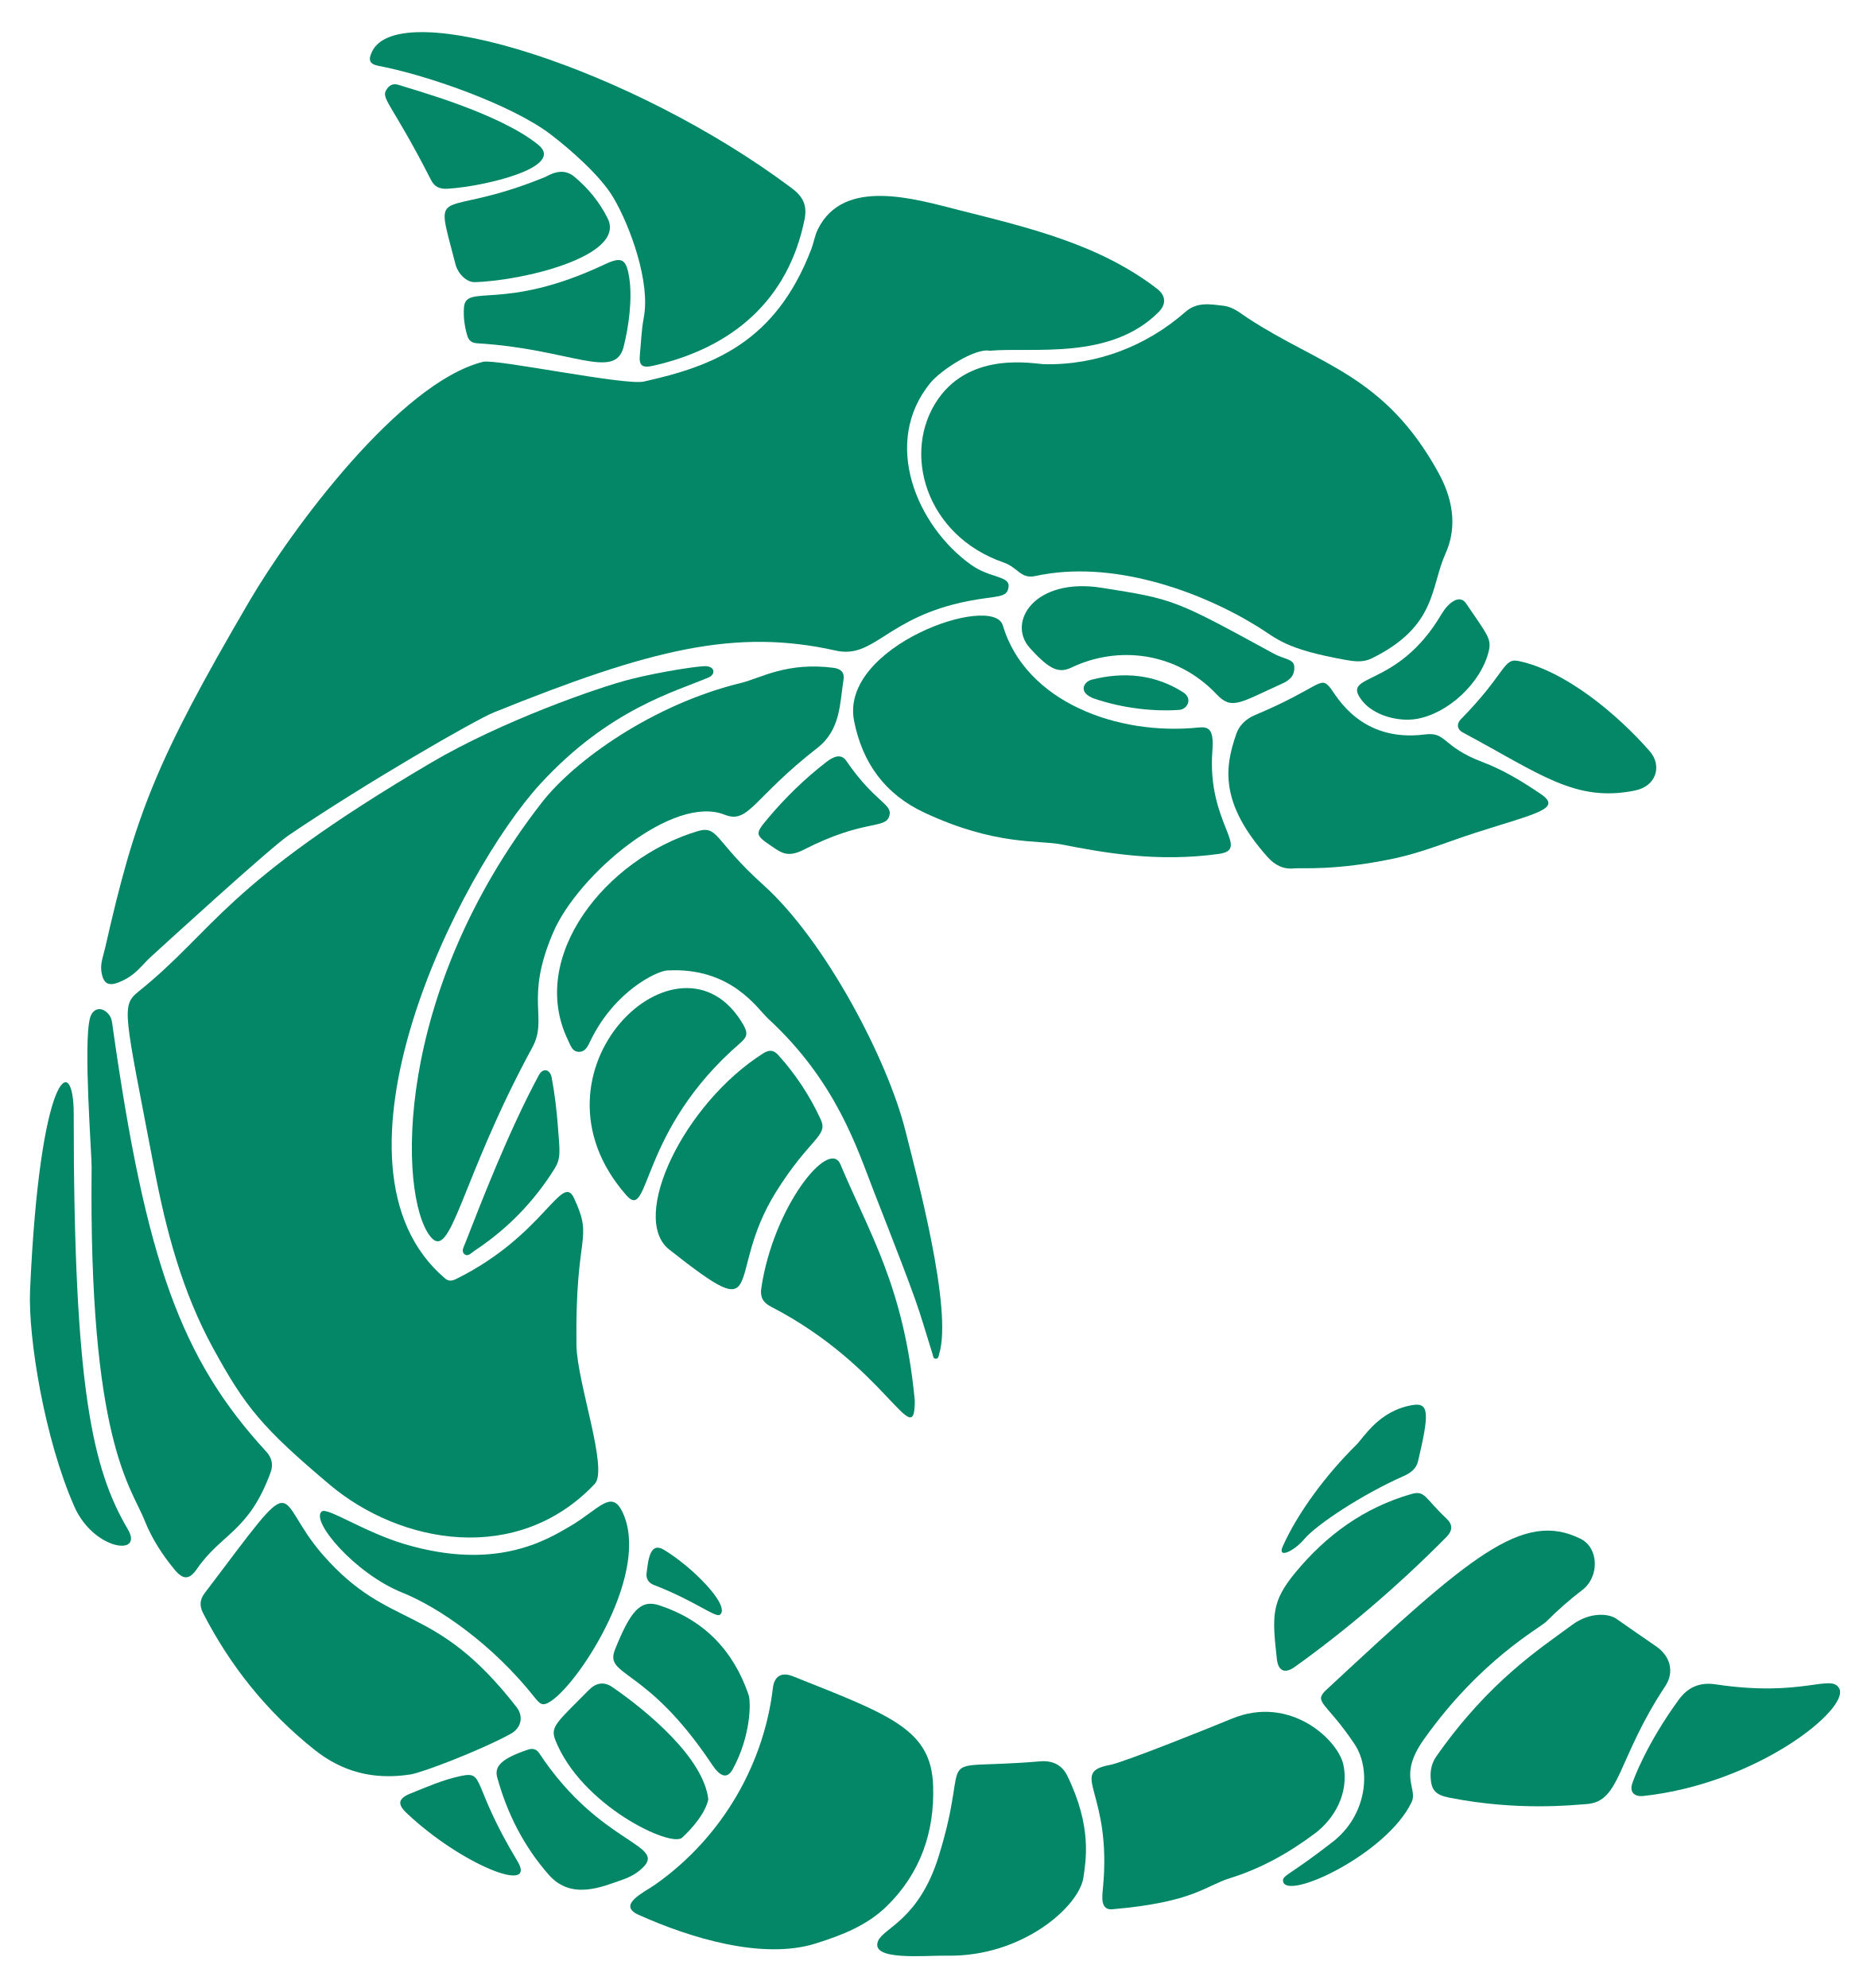
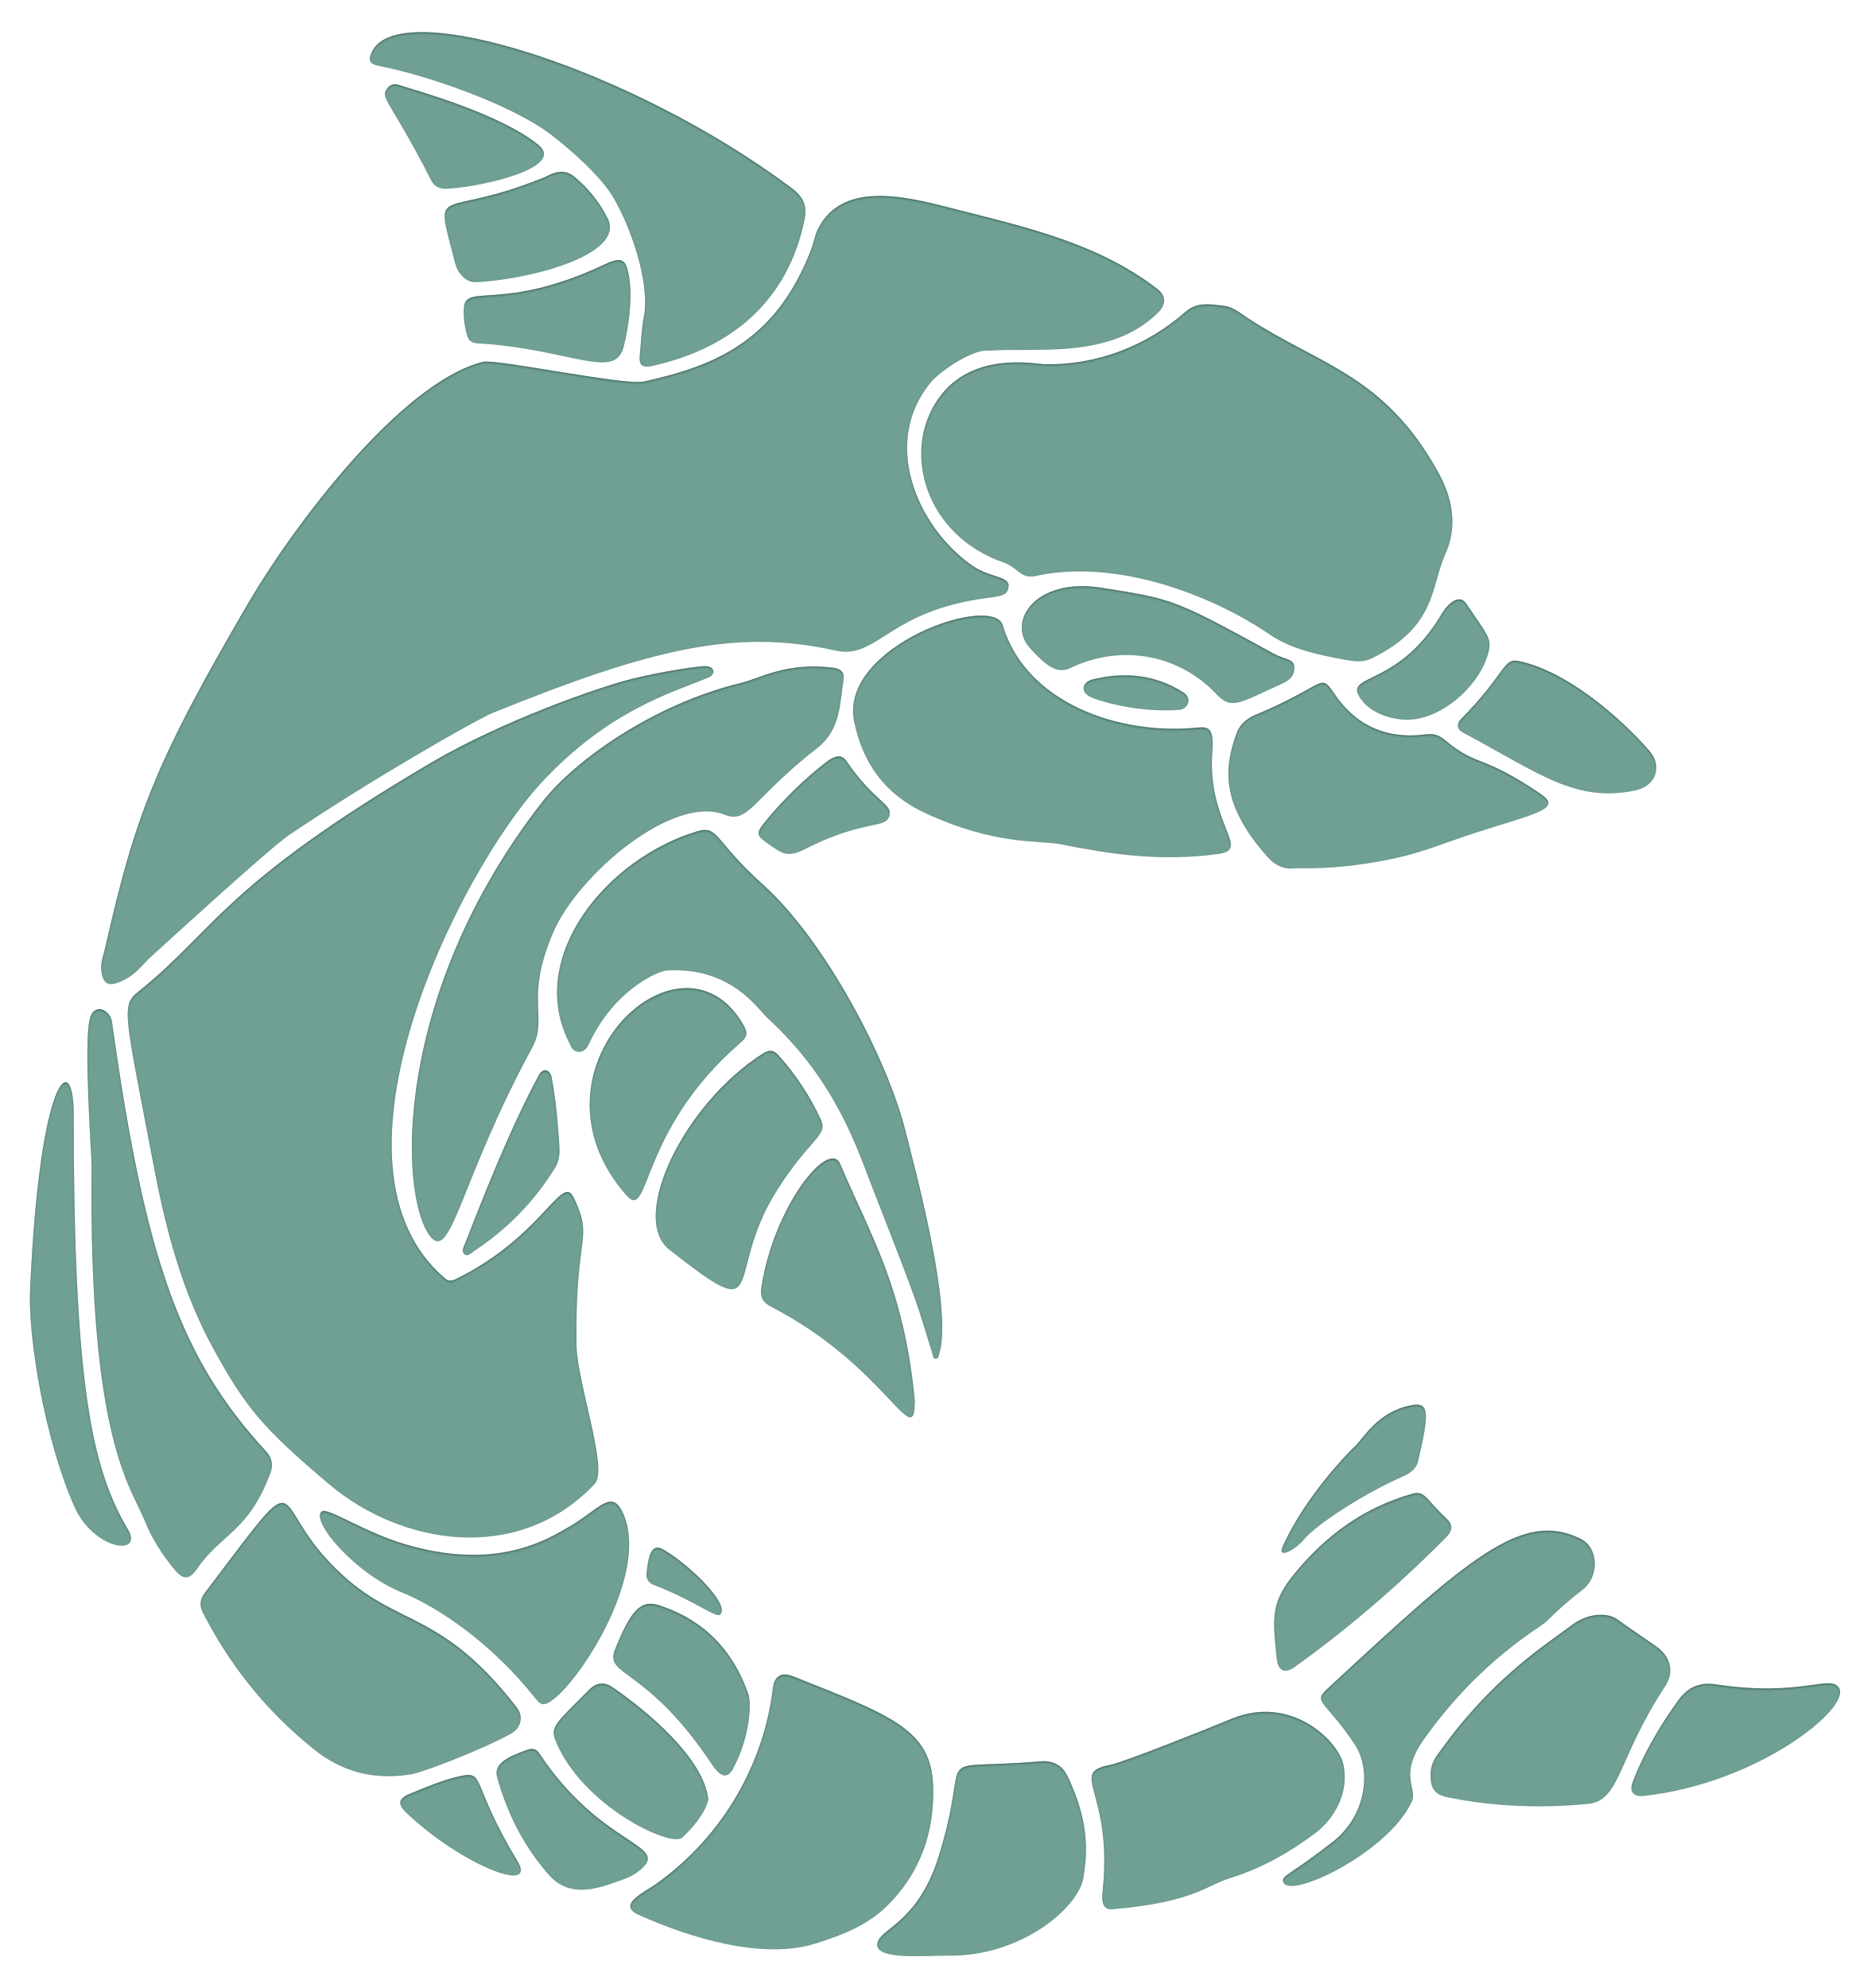
- <svg xmlns="http://www.w3.org/2000/svg" version="1.1" id="Layer_1" x="0px" y="0px" viewBox="0 0 1554.986 1652.737" enable-background="new 0 0 1554.986 1652.737" xml:space="preserve" fill="#038767">
-   <g>
+ <svg xmlns="http://www.w3.org/2000/svg" version="1.1" id="Layer_1" x="0px" y="0px" viewBox="0 0 1554.986 1652.737" enable-background="new 0 0 1554.986 1652.737" xml:space="preserve" fill="#579586cc">
+   <defs>
+     <filter id="inset-shadow" width="200%" height="200%">
+       <feOffset dx="0" dy="1" />
+       <feGaussianBlur stdDeviation="1" result="offset-blur" />
+       <feComposite operator="out" in="SourceGraphic" result="inverse" />
+       <feFlood flood-color="black" flood-opacity=".75" result="color" />
+       <feComposite operator="in" in="color" in2="inverse" result="shadow" />
+       <feComponentTransfer in="shadow" result="shadow">
+         <feFuncA type="linear" slope="1" />
+       </feComponentTransfer>
+       <feComposite operator="over" in="shadow" in2="SourceGraphic" />
+     </filter>
+   </defs>
+   <g filter="url(#inset-shadow)">
    <path d="M822.849,291.584c-12.344-2.401-40.713,16.301-49.16,26.549c-41.159,49.937-11.196,119.372,33.567,151.335   c16.092,11.49,32.436,9.11,31.28,18.446c-1.2,9.682-9.464,7.007-33.731,11.809c-68.078,13.472-77.588,48.395-110.073,41.127   c-82.969-18.563-153.326-1.433-284.258,51.464c-15.326,6.191-105.178,57.908-170.38,102.032   c-15.556,10.528-105.12,92.371-114.674,101.137c-8.48,7.78-12.508,15.291-26.087,20.944c-9.315,3.877-13.573,1.318-15.041-8.816   c-0.99-6.836,1.656-13.047,3.106-19.462c25.009-110.615,41.858-154.737,119.451-287.52   c35.849-61.347,125.799-182.687,194.826-199.84c10.434-2.593,117.921,19.909,133.591,16.423   c57.409-12.769,109.525-32.379,139.278-110.159c2.039-5.329,2.811-11.045,5.352-16.265c21.29-43.728,81.121-25.297,117.195-16.179   c57.971,14.653,116.603,28.243,165.004,65.531c7.217,5.56,7.66,12.772,1.226,19.258   C923.158,299.887,858.269,288.431,822.849,291.584z" />
    <path d="M274.212,1234.381c-56.618-47.639-70.498-65.129-96.907-113.298c-25.708-46.89-39.165-97.715-49.109-149.803   c-25.008-130.99-27.85-135.058-12.807-147.153c63.905-51.382,69.613-87.955,243.162-190.137   c57.824-34.045,138.118-62.453,166.479-69.526c24.623-6.141,57.294-11.138,62.325-10.616c7.647,0.793,7.064,7.092,1.98,9.271   c-27.735,11.889-82.846,26.229-140.038,88.487c-67.949,73.968-189.581,317.641-79.212,411.282c3.09,2.621,5.996,1.964,9.379,0.289   c72.727-35.995,87.702-88.937,97.789-67.101c16.592,35.916,0.722,27.052,2.02,122.273c0.423,31.008,26.731,103.128,15.192,115.317   C430.286,1301.468,333.033,1283.873,274.212,1234.381z" />
    <path d="M1201.757,460.351c-12.602,27.921-7.01,60.309-61.344,87.025c-7.003,3.443-14.239,2.573-21.551,1.262   c-51.027-9.152-56.792-17.549-73.443-27.821c-48.684-30.033-121.607-55.693-184.466-41.955   c-12.478,2.727-14.24-6.973-26.726-11.297c-64.428-22.313-85.053-91.621-54.255-135.858c27.928-40.114,79.868-29.122,88.174-28.933   c44.117,1.002,85.412-15.398,117.444-43.501c9.672-8.486,20.546-6.36,31.56-5.085c8.095,0.937,13.974,6.135,20.352,10.323   c59.523,39.083,113.526,46.804,158.476,128.593C1210.341,419.238,1210.107,441.85,1201.757,460.351z" />
    <path d="M450.839,666.722c26.548-34.031,91.602-81.175,165.742-99.092c15.31-3.7,37.56-17.516,76.485-12.427   c6.026,0.788,9.203,3.897,8.267,9.669c-3.154,19.469-2.233,41.7-21.684,56.838c-53.896,41.946-57.031,63.665-77.302,55.578   c-42.789-17.073-121.749,49.919-142.36,97.762c-24.155,56.07-3.982,71.073-17.448,95.824   c-60.128,110.523-67.473,179.918-85.168,156.556C331.427,993.178,326.365,826.287,450.839,666.722z" />
    <path d="M882.038,701.945c-18.543-3.65-54.493,1.281-113.603-26.393c-32.753-15.334-51.419-41.341-58.334-76.116   c-12.374-62.228,115.558-106.68,123.625-79.538c18.96,63.788,95.607,91.864,162.693,84.923c8.003-0.828,13.037,0.832,11.591,19.068   c-4.825,60.836,32.637,82.276,5.107,86.049C962.343,716.896,918.738,709.169,882.038,701.945z" />
    <path d="M579.759,691.074c17.656-5.308,13.88,7.818,54.655,44.412c51.876,46.558,103.522,145.624,118.263,204.21   c9.107,36.192,39.64,149.033,28.13,185.977c-0.488,1.568-0.372,3.973-2.878,3.904c-2.141-0.059-2.094-2.194-2.543-3.63   c-13.598-43.437-8.512-32.32-48.624-134.839c-13.848-35.392-31.027-91.66-88.125-144.223c-8.917-8.209-30.649-43.155-84.12-40.059   c-8.072,0.468-43.135,16.5-63.479,58.151c-2.154,4.41-4.103,9.546-9.766,9.478c-5.548-0.066-6.987-5.51-8.982-9.616   C438.432,795.146,504.026,713.84,579.759,691.074z" />
    <path d="M530.876,1591.869c-18.352-8.264,4.994-18.841,13.999-25.202c57.979-40.954,90.612-103.041,97.684-163.205   c1.182-10.058,7.2-13.646,16.641-9.889c81.868,32.581,115.109,44.298,116.613,91.189c1.224,38.16-10.429,72.279-38.288,99.701   c-16.602,16.341-37.604,24.415-59.231,31.224C633.92,1629.66,573.431,1611.03,530.876,1591.869z" />
    <path d="M658.378,156.522c9.617,7.215,12.815,14.568,10.516,25.955c-13.524,66.987-59.973,106.751-125.982,121.625   c-9.292,2.094-11.866-0.258-10.894-9.667c1.045-10.125,1.279-20.402,3.213-30.351c5.643-29.038-11.011-75.737-25.455-100.079   c-10.618-17.895-35.777-39.981-52.432-52.611C425.366,87.144,355.318,62.471,315.06,54.826c-7.761-1.474-9.191-4.674-5.833-11.765   C331.796-4.588,526.435,57.534,658.378,156.522z" />
    <path d="M261.297,1454.554c-39.098-31.199-69.736-69.182-92.531-113.627c-3.053-5.952-2.613-11.175,1.394-16.458   c82.366-108.612,55.482-80.724,98.325-31.772c56.121,64.124,92.024,37.876,160.933,126.476c6.093,7.834,3.977,17.419-4.799,22.236   c-24.788,13.605-73.27,32.231-83.39,33.796C310.107,1480.019,284.206,1472.835,261.297,1454.554z" />
    <path d="M76.183,970.147c0.112-10.145-7.067-103.294-1.326-123.903c2.325-8.349,9.971-9.904,15.714-2.725   c2.492,3.115,2.662,6.971,3.187,10.669c27.444,193.555,56.401,275.282,127.561,352.576c4.661,5.063,6.044,10.848,3.649,17.369   c-18.153,49.422-40.764,50.519-61.198,80.15c-6.435,9.332-11.534,9.259-18.794,0.445c-10.203-12.387-18.763-25.661-24.719-40.636   C109.035,1235.878,73.666,1198.052,76.183,970.147z" />
    <path d="M1076.101,721.933c-9.273,1.024-16.44-2.923-22.275-9.477c-40.094-45.037-35.564-74.781-25.933-102.394   c2.573-7.378,8.239-12.518,15.512-15.58c54.666-23.007,53.963-33.387,62.614-22.584c5.106,6.376,25.05,45.656,78.822,38.672   c17.903-2.325,13.914,10.189,47.616,22.917c17.33,6.545,33.126,16.179,48.446,26.535c18.44,12.465-3.729,16.073-54.527,32.411   c-22.141,7.121-43.63,16.202-66.513,21.099C1110.732,724.046,1081.675,721.318,1076.101,721.933z" />
    <path d="M1116.908,1467.214c5.067,24.387-8.511,45.607-23.45,56.828c-21.624,16.242-44.82,29.301-70.859,37.384   c-20.71,6.429-29.916,19.969-97.827,25.855c-9.734,0.844-8.553-9.786-7.859-16.733c8.17-81.845-29.23-96.652,6.072-103.304   c11.545-2.175,85.105-31.705,100.81-38.258C1072.9,1408.498,1112.676,1446.842,1116.908,1467.214z" />
    <path d="M1126.206,1450.034c-23.662-35.496-34.931-34.555-23.249-45.412c118.763-110.386,162.892-149.477,211.313-125.245   c15.024,7.519,15.672,31.552,1.218,42.524c-10.602,8.048-20.481,16.824-29.884,26.198c-5.582,5.564-54.574,31.503-101.701,97.811   c-21.791,30.66-4.797,40.748-10.298,52.32c-20.445,43.01-104.004,82.267-106.834,65.874c-0.893-5.17,5.055-4.59,41.405-32.976   C1136.319,1509.153,1140.441,1471.388,1126.206,1450.034z" />
    <path d="M1204.999,1494.51c-11.628-2.294-15.338-6.303-15.589-18.061c-0.123-5.74,1.267-11.242,4.728-16.195   c43.783-62.66,87.086-90.288,113.126-109.53c14.066-10.393,29.828-9.707,36.69-4.872c10.978,7.736,22.064,15.319,33.109,22.961   c11.57,8.006,15.228,21.165,7.497,32.863c-40.711,61.598-36.852,96.378-65.763,98.173   C1308.454,1500.49,1262.596,1505.875,1204.999,1494.51z" />
    <path d="M458.555,1413.886c-6.302,4.309-8.693,4.081-13.464-1.971c-35.41-44.922-80.209-75.657-110.807-87.959   c-39.357-15.824-76.656-59.909-66.688-67.422c4.736-3.57,35.487,17.341,69.192,27.286c75,22.128,116.618-2.834,137.455-15.126   c23.425-13.818,33.881-30.427,42.916-12.383C541.731,1305.382,483.099,1397.105,458.555,1413.886z" />
    <path d="M900.812,1560.582c-3.326,24.33-50.961,66.292-112.928,65.27c-19.21-0.317-64.739,4.605-57.861-12.188   c4.461-10.893,33.868-17.535,50.309-70.138c29.245-93.571-11.722-71.021,84.296-79.214c9.811-0.837,18.044,2.435,22.689,11.91   C908.353,1519.131,902.593,1547.55,900.812,1560.582z" />
    <path d="M634.606,875.662c4.866-3.082,8.602-2.813,12.447,1.448c14.489,16.056,26.27,33.972,35.319,53.591   c6.443,13.968-9.071,15.197-37.136,60.134c-44.048,70.529-4.075,114.803-88.83,48.001   C523.058,1012.554,568.328,917.635,634.606,875.662z" />
    <path d="M760.548,1164.822c0,43.848-23.432-28.846-119.636-78.566c-6.596-3.409-9.072-7.917-7.965-15.383   c10.037-67.651,56.402-125.192,65.781-102.875c24.289,57.795,52.765,101.973,61.733,195.378   C760.547,1164.266,760.567,1165.163,760.548,1164.822z" />
    <path d="M106.333,1271.485c13.368,22.722-28.539,17.188-44.495-18.906c-24.751-55.99-38.567-140.68-36.842-179.83   c8.039-182.419,36.295-199.861,36.289-146.803C61.261,1154.245,76.828,1221.331,106.333,1271.485z" />
    <path d="M617.847,851.702c4.024,6.942,3.696,10.164-2.419,15.438c-84.661,73.013-74.788,149.125-94.631,126.611   C429.937,890.662,565.807,761.934,617.847,851.702z" />
    <path d="M890.893,554.924c-10.349,4.927-17.974,2.339-34.754-16.31c-19.121-21.251,3.846-58.791,59.744-49.964   c60.348,9.53,60.505,9.643,143.037,54.721c9.073,4.956,16.794,4.264,17.159,10.981c0.503,9.25-6.493,12.364-11.273,14.523   c-33.688,15.22-40.809,21.591-53.096,8.563C978.007,541.703,929.408,536.59,890.893,554.924z" />
    <path d="M1215.983,608.854c-4.487-2.398-5.186-7.064-1.471-10.843c38.008-38.669,34.953-51.227,48.159-48.453   c38.8,8.151,82.079,44.275,108.909,74.968c10.391,11.887,5.718,29.015-12.203,32.667   C1309.559,667.346,1280.614,643.391,1215.983,608.854z" />
    <path d="M1076.962,1307.371c25.79-31.216,57.058-53.946,96.266-65.251c11.661-3.363,10.888,2.928,29.304,20.267   c5.44,5.122,5.369,10.029-0.22,15.674c-41.759,42.183-85.275,78.785-125.985,107.843c-7.998,5.709-13.627,3.373-14.721-6.486   C1057.616,1343.468,1056.853,1331.71,1076.962,1307.371z" />
    <path d="M588.896,1495.995c-2.612,11.577-13.081,23.729-21.794,31.767c-9.252,8.536-83.797-26.638-105.347-81.036   c-4.452-11.238,0.773-14.414,27.87-41.794c5.883-5.945,12.521-7.129,19.422-2.39   C537.757,1422.255,585.092,1461.444,588.896,1495.995z" />
    <path d="M1365.604,1493.187c-7.309,0.402-10.691-3.69-8.639-10.17c1.355-4.279,12.006-33.154,38.601-69.77   c7.449-10.256,17.29-15,30.718-12.968c72.544,10.979,96.159-9.228,102.877,3.482   C1538.055,1420.588,1460.945,1483.045,1365.604,1493.187z" />
    <path d="M394.376,234.564c-5.706-0.005-13.358-5.786-15.822-15.349c-18.071-70.12-15.498-35.151,74.67-72.053   c2.874-1.176,13.877-8.827,24.004-0.472c11.722,9.671,21.191,21.217,27.991,34.875C520.839,212.94,434.19,233.588,394.376,234.564z   " />
    <path d="M609.333,1470.645c-5.163,9.541-11.367,5.318-17.352-3.671c-54.818-82.329-89.951-72.702-80.6-95.813   c12.871-31.812,21.02-41.747,36.759-36.567c37.168,12.232,61.437,37.363,74.142,74.112   C624.593,1415.386,624.102,1443.355,609.333,1470.645z" />
    <path d="M518.482,288.355c-7.194,28.476-44.708,1.574-121.628-2.946c-4.459-0.262-7.065-2.116-8.293-6.164   c-2.309-7.61-3.343-15.425-2.847-23.35c1.303-20.811,32.322,3.817,116.829-36.017c14.498-6.834,18.131-4.758,20.601,10.997   C525.888,248.369,522.767,271.395,518.482,288.355z" />
    <path d="M456.233,1558.599c-20.693-23.551-34.519-50.792-42.84-80.907c-2.607-9.434,3.862-15.818,25.564-23.114   c3.87-1.301,7.038-0.554,9.362,2.965c51.723,78.318,109.694,75.445,83.998,97.034c-4.312,3.623-9.193,6.2-14.475,8.028   C500.768,1568.512,475.107,1580.079,456.233,1558.599z" />
    <path d="M372.79,156.856c-7.643,0.668-11.695-1.876-14.35-7.082c-34.432-67.526-43.18-67.902-36.064-76.724   c2.243-2.781,5.422-3.634,8.743-2.555c13.635,4.434,83.714,23.437,116.355,49.833C470.705,139.114,402.5,154.978,372.79,156.856z" />
    <path d="M1132.843,583.001c-19.717-24.504,28.079-8.6,65.699-72.544c5.131-8.722,14.762-17.114,20.399-8.748   c17.217,25.548,21.29,29.031,18.836,39.49c-6.167,26.29-33.805,52.184-60.407,56.548   C1162.467,600.19,1142.319,594.778,1132.843,583.001z" />
    <path d="M461.078,971.568c-17.245,27.663-39.499,50.413-66.675,68.336c-2.455,1.619-5.38,5.27-8.364,2.695   c-2.729-2.355-0.434-6.073,0.719-9.018c12.779-32.633,35.434-91.719,61.148-139.585c3.659-6.812,9.517-4.875,10.788,1.948   c2.497,13.404,4.118,26.913,5.138,40.499C465.372,956.938,466.589,962.728,461.078,971.568z" />
    <path d="M1178.924,1214.988c-1.454,6.132-6.322,9.669-12.005,12.178c-33.318,14.705-71.876,39.812-82.533,52.38   c-8.749,10.318-22.546,16.463-17.978,6.214c12.875-28.894,37.039-60.743,61.065-84.39c6.599-6.496,18.877-28.575,46.885-33.255   C1188.295,1165.784,1188.389,1175.061,1178.924,1214.988z" />
    <path d="M641.244,703.321c-13.424-9.113-13.563-10.095-3.321-22.341c14.641-17.506,30.873-33.383,48.935-47.353   c6.047-4.677,12.377-7.467,16.77-1.065c23.807,34.697,38.492,35.613,35.843,45.509c-3.141,11.733-20.491,2.422-71.015,28.23   C654.826,713.263,649.58,708.98,641.244,703.321z" />
    <path d="M430.176,1547.246c16.999,28.21-46.649,3.033-92.092-39.913c-7.838-7.407-7.103-12.113,2.977-16.2   c13.727-5.565,27.366-11.528,41.97-14.629C403.687,1472.12,391.21,1482.58,430.176,1547.246z" />
    <path d="M910.074,580.899c-13.957-4.761-9.551-14.053-2.298-15.88c26.859-6.766,52.714-4.3,75.949,10.566   c8.109,5.188,3.529,14.071-3.255,14.572C959.931,591.675,933.742,588.972,910.074,580.899z" />
    <path d="M537.452,1308.907c1.487-12.999,3.176-27.272,14.453-20.509c23.8,14.274,55.34,46.304,46.833,53.918   c-3.552,3.178-20.481-11.305-55.133-24.655C539.457,1316.063,537.428,1312.999,537.452,1308.907z" />
  </g>
</svg>
